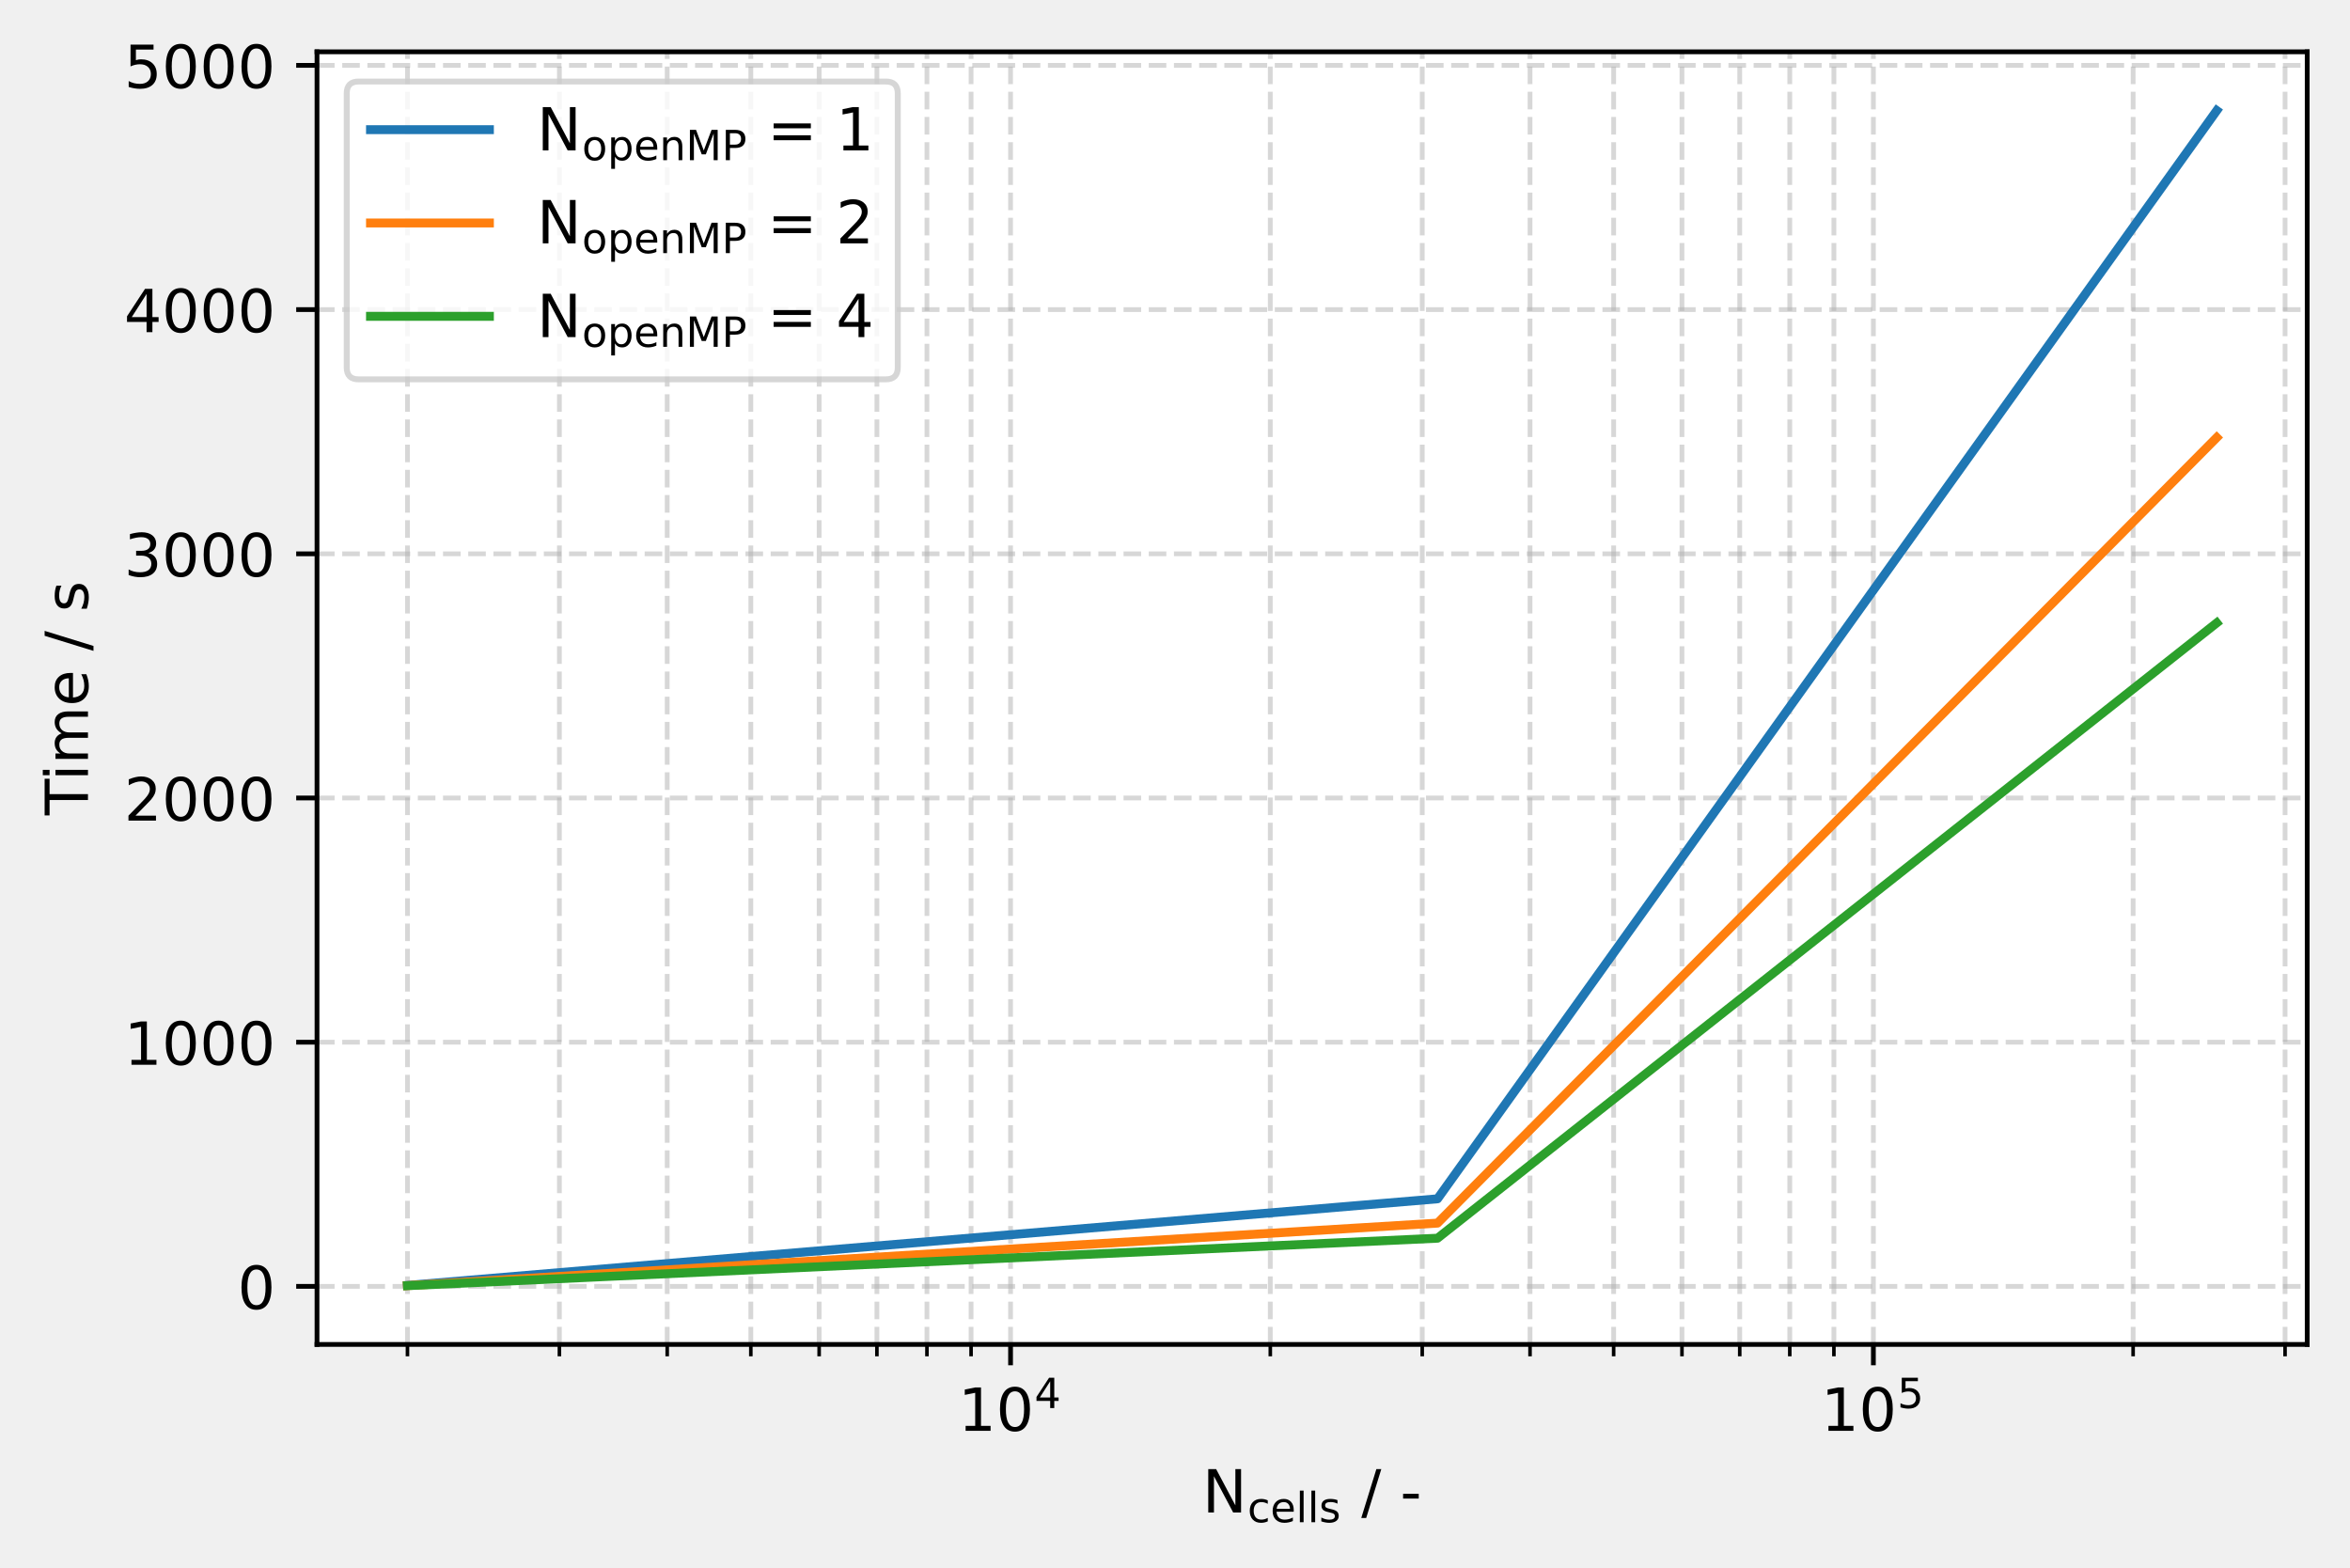
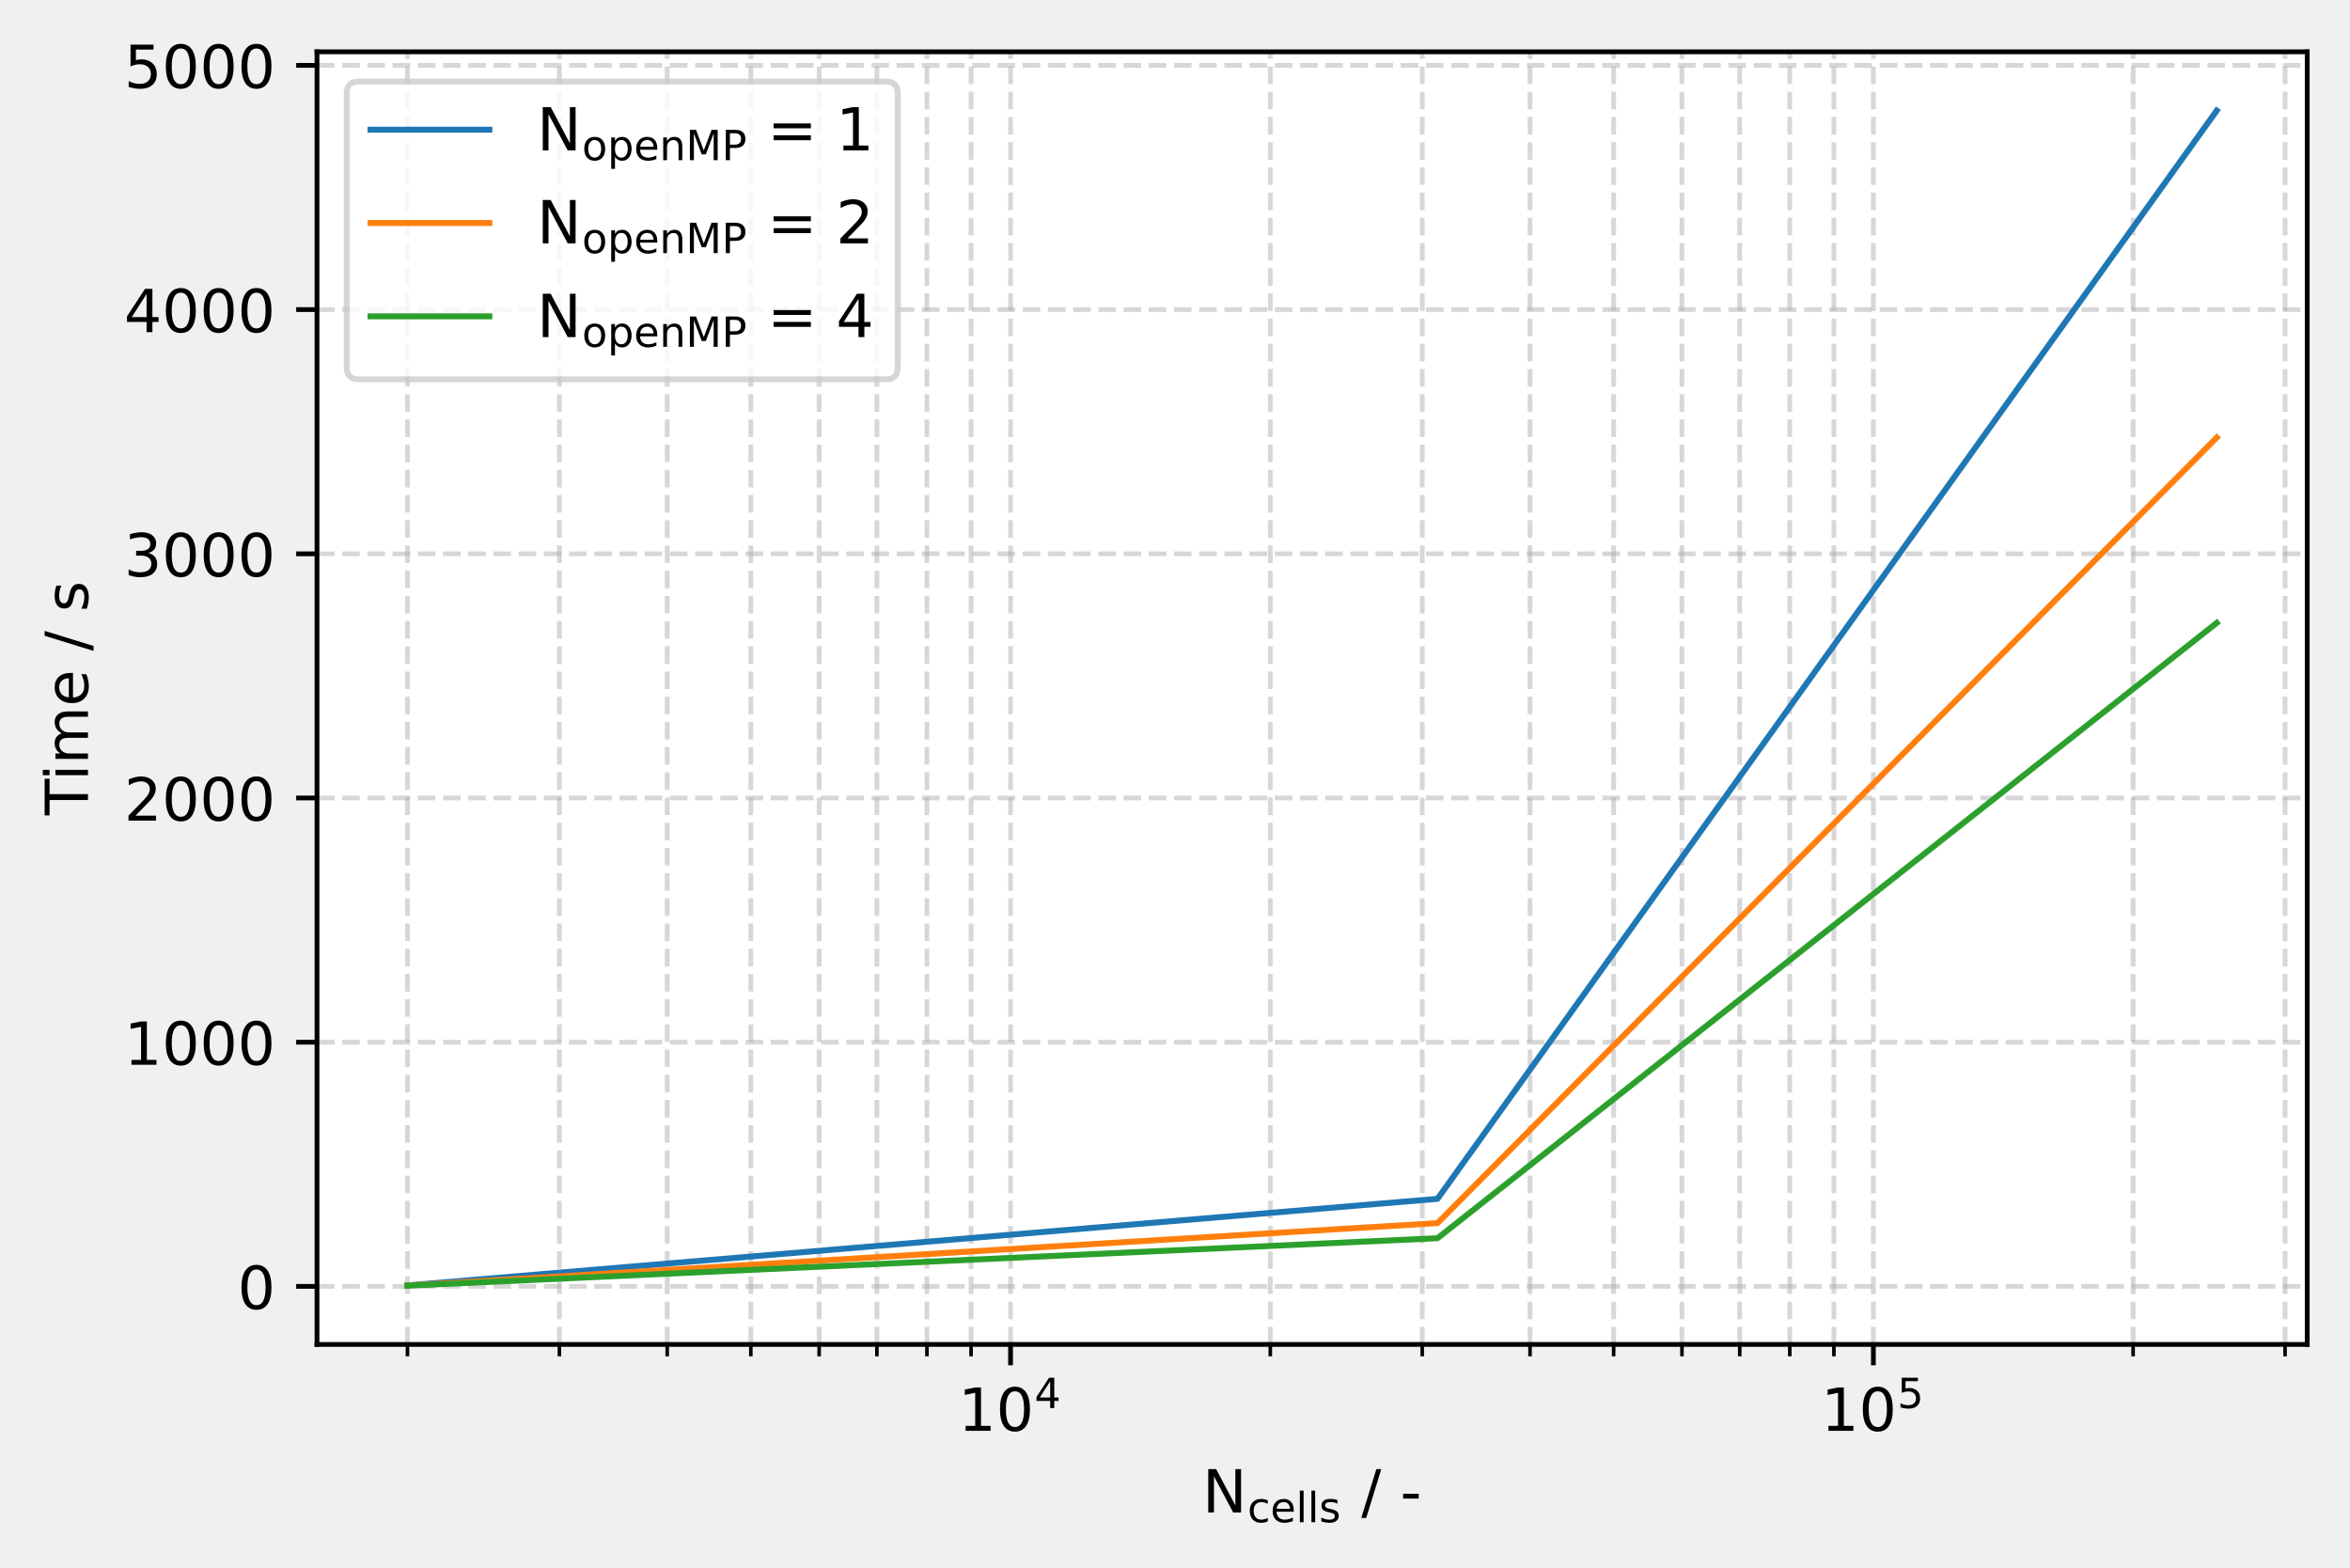
<svg xmlns="http://www.w3.org/2000/svg" xmlns:xlink="http://www.w3.org/1999/xlink" height="263.711pt" version="1.1" viewBox="0 0 395.328 263.711" width="395.328pt">
  <defs>
    <style type="text/css">*{stroke-linecap:butt;stroke-linejoin:round;}</style>
  </defs>
  <g id="figure_1">
    <g id="patch_1">
      <path d="M 0 263.711  L 395.328 263.711  L 395.328 0  L 0 0  z " style="fill:none;" />
    </g>
    <g id="axes_1">
      <g id="patch_2">
        <path d="M 53.328 226.155  L 388.128 226.155  L 388.128 8.715  L 53.328 8.715  z " style="fill:#ffffff;" />
      </g>
      <g id="matplotlib.axis_1">
        <g id="xtick_1">
          <g id="line2d_1">
-             <path clip-path="url(#p82d4adc99e)" d="M 170.001 226.155  L 170.001 8.715  " style="fill:none;stroke:#b0b0b0;stroke-dasharray:2.96,1.28;stroke-dashoffset:0;stroke-opacity:0.5;stroke-width:0.8;" />
+             <path clip-path="url(#p52b968a144)" d="M 170.001 226.155  L 170.001 8.715  " style="fill:none;stroke:#b0b0b0;stroke-dasharray:2.96,1.28;stroke-dashoffset:0;stroke-opacity:0.5;stroke-width:0.8;" />
          </g>
          <g id="line2d_2">
            <defs>
-               <path d="M 0 0  L 0 3.5  " id="m8004244551" style="stroke:#000000;stroke-width:0.8;" />
-             </defs>
-             <g>
-               <use style="stroke:#000000;stroke-width:0.8;" x="170.001" xlink:href="#m8004244551" y="226.155" />
+               <path d="M 0 0  L 0 3.5  " id="mc5ed395f6b" style="stroke:#000000;stroke-width:0.8;" />
+             </defs>
+             <g>
+               <use style="stroke:#000000;stroke-width:0.8;" x="170.001" xlink:href="#mc5ed395f6b" y="226.155" />
            </g>
          </g>
          <g id="text_1">
            <g transform="translate(161.2009 240.7535)scale(0.1 -0.1)">
              <defs>
                <path d="M 794 531  L 1825 531  L 1825 4091  L 703 3866  L 703 4441  L 1819 4666  L 2450 4666  L 2450 531  L 3481 531  L 3481 0  L 794 0  L 794 531  z " id="DejaVuSans-31" transform="scale(0.015625)" />
                <path d="M 2034 4250  Q 1547 4250 1301 3770  Q 1056 3291 1056 2328  Q 1056 1369 1301 889  Q 1547 409 2034 409  Q 2525 409 2770 889  Q 3016 1369 3016 2328  Q 3016 3291 2770 3770  Q 2525 4250 2034 4250  z M 2034 4750  Q 2819 4750 3233 4129  Q 3647 3509 3647 2328  Q 3647 1150 3233 529  Q 2819 -91 2034 -91  Q 1250 -91 836 529  Q 422 1150 422 2328  Q 422 3509 836 4129  Q 1250 4750 2034 4750  z " id="DejaVuSans-30" transform="scale(0.015625)" />
                <path d="M 2419 4116  L 825 1625  L 2419 1625  L 2419 4116  z M 2253 4666  L 3047 4666  L 3047 1625  L 3713 1625  L 3713 1100  L 3047 1100  L 3047 0  L 2419 0  L 2419 1100  L 313 1100  L 313 1709  L 2253 4666  z " id="DejaVuSans-34" transform="scale(0.015625)" />
              </defs>
              <use transform="translate(0 0.684375)" xlink:href="#DejaVuSans-31" />
              <use transform="translate(63.62305 0.684375)" xlink:href="#DejaVuSans-30" />
              <use transform="translate(128.2031 38.96563)scale(0.7)" xlink:href="#DejaVuSans-34" />
            </g>
          </g>
        </g>
        <g id="xtick_2">
          <g id="line2d_3">
-             <path clip-path="url(#p82d4adc99e)" d="M 315.149 226.155  L 315.149 8.715  " style="fill:none;stroke:#b0b0b0;stroke-dasharray:2.96,1.28;stroke-dashoffset:0;stroke-opacity:0.5;stroke-width:0.8;" />
+             <path clip-path="url(#p52b968a144)" d="M 315.149 226.155  L 315.149 8.715  " style="fill:none;stroke:#b0b0b0;stroke-dasharray:2.96,1.28;stroke-dashoffset:0;stroke-opacity:0.5;stroke-width:0.8;" />
          </g>
          <g id="line2d_4">
            <g>
-               <use style="stroke:#000000;stroke-width:0.8;" x="315.149" xlink:href="#m8004244551" y="226.155" />
+               <use style="stroke:#000000;stroke-width:0.8;" x="315.149" xlink:href="#mc5ed395f6b" y="226.155" />
            </g>
          </g>
          <g id="text_2">
            <g transform="translate(306.3495 240.7535)scale(0.1 -0.1)">
              <defs>
                <path d="M 691 4666  L 3169 4666  L 3169 4134  L 1269 4134  L 1269 2991  Q 1406 3038 1543 3061  Q 1681 3084 1819 3084  Q 2600 3084 3056 2656  Q 3513 2228 3513 1497  Q 3513 744 3044 326  Q 2575 -91 1722 -91  Q 1428 -91 1123 -41  Q 819 9 494 109  L 494 744  Q 775 591 1075 516  Q 1375 441 1709 441  Q 2250 441 2565 725  Q 2881 1009 2881 1497  Q 2881 1984 2565 2268  Q 2250 2553 1709 2553  Q 1456 2553 1204 2497  Q 953 2441 691 2322  L 691 4666  z " id="DejaVuSans-35" transform="scale(0.015625)" />
              </defs>
              <use transform="translate(0 0.684375)" xlink:href="#DejaVuSans-31" />
              <use transform="translate(63.62305 0.684375)" xlink:href="#DejaVuSans-30" />
              <use transform="translate(128.2031 38.96563)scale(0.7)" xlink:href="#DejaVuSans-35" />
            </g>
          </g>
        </g>
        <g id="xtick_3">
          <g id="line2d_5">
-             <path clip-path="url(#p82d4adc99e)" d="M 68.546 226.155  L 68.546 8.715  " style="fill:none;stroke:#b0b0b0;stroke-dasharray:2.96,1.28;stroke-dashoffset:0;stroke-opacity:0.5;stroke-width:0.8;" />
+             <path clip-path="url(#p52b968a144)" d="M 68.546 226.155  L 68.546 8.715  " style="fill:none;stroke:#b0b0b0;stroke-dasharray:2.96,1.28;stroke-dashoffset:0;stroke-opacity:0.5;stroke-width:0.8;" />
          </g>
          <g id="line2d_6">
            <defs>
-               <path d="M 0 0  L 0 2  " id="m11699e80c8" style="stroke:#000000;stroke-width:0.6;" />
-             </defs>
-             <g>
-               <use style="stroke:#000000;stroke-width:0.6;" x="68.546" xlink:href="#m11699e80c8" y="226.155" />
+               <path d="M 0 0  L 0 2  " id="m40ec3f1ef1" style="stroke:#000000;stroke-width:0.6;" />
+             </defs>
+             <g>
+               <use style="stroke:#000000;stroke-width:0.6;" x="68.546" xlink:href="#m40ec3f1ef1" y="226.155" />
            </g>
          </g>
        </g>
        <g id="xtick_4">
          <g id="line2d_7">
-             <path clip-path="url(#p82d4adc99e)" d="M 94.106 226.155  L 94.106 8.715  " style="fill:none;stroke:#b0b0b0;stroke-dasharray:2.96,1.28;stroke-dashoffset:0;stroke-opacity:0.5;stroke-width:0.8;" />
+             <path clip-path="url(#p52b968a144)" d="M 94.106 226.155  L 94.106 8.715  " style="fill:none;stroke:#b0b0b0;stroke-dasharray:2.96,1.28;stroke-dashoffset:0;stroke-opacity:0.5;stroke-width:0.8;" />
          </g>
          <g id="line2d_8">
            <g>
-               <use style="stroke:#000000;stroke-width:0.6;" x="94.106" xlink:href="#m11699e80c8" y="226.155" />
+               <use style="stroke:#000000;stroke-width:0.6;" x="94.106" xlink:href="#m40ec3f1ef1" y="226.155" />
            </g>
          </g>
        </g>
        <g id="xtick_5">
          <g id="line2d_9">
-             <path clip-path="url(#p82d4adc99e)" d="M 112.24 226.155  L 112.24 8.715  " style="fill:none;stroke:#b0b0b0;stroke-dasharray:2.96,1.28;stroke-dashoffset:0;stroke-opacity:0.5;stroke-width:0.8;" />
+             <path clip-path="url(#p52b968a144)" d="M 112.24 226.155  L 112.24 8.715  " style="fill:none;stroke:#b0b0b0;stroke-dasharray:2.96,1.28;stroke-dashoffset:0;stroke-opacity:0.5;stroke-width:0.8;" />
          </g>
          <g id="line2d_10">
            <g>
-               <use style="stroke:#000000;stroke-width:0.6;" x="112.24" xlink:href="#m11699e80c8" y="226.155" />
+               <use style="stroke:#000000;stroke-width:0.6;" x="112.24" xlink:href="#m40ec3f1ef1" y="226.155" />
            </g>
          </g>
        </g>
        <g id="xtick_6">
          <g id="line2d_11">
-             <path clip-path="url(#p82d4adc99e)" d="M 126.307 226.155  L 126.307 8.715  " style="fill:none;stroke:#b0b0b0;stroke-dasharray:2.96,1.28;stroke-dashoffset:0;stroke-opacity:0.5;stroke-width:0.8;" />
+             <path clip-path="url(#p52b968a144)" d="M 126.307 226.155  L 126.307 8.715  " style="fill:none;stroke:#b0b0b0;stroke-dasharray:2.96,1.28;stroke-dashoffset:0;stroke-opacity:0.5;stroke-width:0.8;" />
          </g>
          <g id="line2d_12">
            <g>
-               <use style="stroke:#000000;stroke-width:0.6;" x="126.307" xlink:href="#m11699e80c8" y="226.155" />
+               <use style="stroke:#000000;stroke-width:0.6;" x="126.307" xlink:href="#m40ec3f1ef1" y="226.155" />
            </g>
          </g>
        </g>
        <g id="xtick_7">
          <g id="line2d_13">
-             <path clip-path="url(#p82d4adc99e)" d="M 137.8 226.155  L 137.8 8.715  " style="fill:none;stroke:#b0b0b0;stroke-dasharray:2.96,1.28;stroke-dashoffset:0;stroke-opacity:0.5;stroke-width:0.8;" />
+             <path clip-path="url(#p52b968a144)" d="M 137.8 226.155  L 137.8 8.715  " style="fill:none;stroke:#b0b0b0;stroke-dasharray:2.96,1.28;stroke-dashoffset:0;stroke-opacity:0.5;stroke-width:0.8;" />
          </g>
          <g id="line2d_14">
            <g>
-               <use style="stroke:#000000;stroke-width:0.6;" x="137.8" xlink:href="#m11699e80c8" y="226.155" />
+               <use style="stroke:#000000;stroke-width:0.6;" x="137.8" xlink:href="#m40ec3f1ef1" y="226.155" />
            </g>
          </g>
        </g>
        <g id="xtick_8">
          <g id="line2d_15">
-             <path clip-path="url(#p82d4adc99e)" d="M 147.517 226.155  L 147.517 8.715  " style="fill:none;stroke:#b0b0b0;stroke-dasharray:2.96,1.28;stroke-dashoffset:0;stroke-opacity:0.5;stroke-width:0.8;" />
+             <path clip-path="url(#p52b968a144)" d="M 147.517 226.155  L 147.517 8.715  " style="fill:none;stroke:#b0b0b0;stroke-dasharray:2.96,1.28;stroke-dashoffset:0;stroke-opacity:0.5;stroke-width:0.8;" />
          </g>
          <g id="line2d_16">
            <g>
-               <use style="stroke:#000000;stroke-width:0.6;" x="147.517" xlink:href="#m11699e80c8" y="226.155" />
+               <use style="stroke:#000000;stroke-width:0.6;" x="147.517" xlink:href="#m40ec3f1ef1" y="226.155" />
            </g>
          </g>
        </g>
        <g id="xtick_9">
          <g id="line2d_17">
-             <path clip-path="url(#p82d4adc99e)" d="M 155.934 226.155  L 155.934 8.715  " style="fill:none;stroke:#b0b0b0;stroke-dasharray:2.96,1.28;stroke-dashoffset:0;stroke-opacity:0.5;stroke-width:0.8;" />
+             <path clip-path="url(#p52b968a144)" d="M 155.934 226.155  L 155.934 8.715  " style="fill:none;stroke:#b0b0b0;stroke-dasharray:2.96,1.28;stroke-dashoffset:0;stroke-opacity:0.5;stroke-width:0.8;" />
          </g>
          <g id="line2d_18">
            <g>
-               <use style="stroke:#000000;stroke-width:0.6;" x="155.934" xlink:href="#m11699e80c8" y="226.155" />
+               <use style="stroke:#000000;stroke-width:0.6;" x="155.934" xlink:href="#m40ec3f1ef1" y="226.155" />
            </g>
          </g>
        </g>
        <g id="xtick_10">
          <g id="line2d_19">
-             <path clip-path="url(#p82d4adc99e)" d="M 163.359 226.155  L 163.359 8.715  " style="fill:none;stroke:#b0b0b0;stroke-dasharray:2.96,1.28;stroke-dashoffset:0;stroke-opacity:0.5;stroke-width:0.8;" />
+             <path clip-path="url(#p52b968a144)" d="M 163.359 226.155  L 163.359 8.715  " style="fill:none;stroke:#b0b0b0;stroke-dasharray:2.96,1.28;stroke-dashoffset:0;stroke-opacity:0.5;stroke-width:0.8;" />
          </g>
          <g id="line2d_20">
            <g>
-               <use style="stroke:#000000;stroke-width:0.6;" x="163.359" xlink:href="#m11699e80c8" y="226.155" />
+               <use style="stroke:#000000;stroke-width:0.6;" x="163.359" xlink:href="#m40ec3f1ef1" y="226.155" />
            </g>
          </g>
        </g>
        <g id="xtick_11">
          <g id="line2d_21">
-             <path clip-path="url(#p82d4adc99e)" d="M 213.695 226.155  L 213.695 8.715  " style="fill:none;stroke:#b0b0b0;stroke-dasharray:2.96,1.28;stroke-dashoffset:0;stroke-opacity:0.5;stroke-width:0.8;" />
+             <path clip-path="url(#p52b968a144)" d="M 213.695 226.155  L 213.695 8.715  " style="fill:none;stroke:#b0b0b0;stroke-dasharray:2.96,1.28;stroke-dashoffset:0;stroke-opacity:0.5;stroke-width:0.8;" />
          </g>
          <g id="line2d_22">
            <g>
-               <use style="stroke:#000000;stroke-width:0.6;" x="213.695" xlink:href="#m11699e80c8" y="226.155" />
+               <use style="stroke:#000000;stroke-width:0.6;" x="213.695" xlink:href="#m40ec3f1ef1" y="226.155" />
            </g>
          </g>
        </g>
        <g id="xtick_12">
          <g id="line2d_23">
-             <path clip-path="url(#p82d4adc99e)" d="M 239.254 226.155  L 239.254 8.715  " style="fill:none;stroke:#b0b0b0;stroke-dasharray:2.96,1.28;stroke-dashoffset:0;stroke-opacity:0.5;stroke-width:0.8;" />
+             <path clip-path="url(#p52b968a144)" d="M 239.254 226.155  L 239.254 8.715  " style="fill:none;stroke:#b0b0b0;stroke-dasharray:2.96,1.28;stroke-dashoffset:0;stroke-opacity:0.5;stroke-width:0.8;" />
          </g>
          <g id="line2d_24">
            <g>
-               <use style="stroke:#000000;stroke-width:0.6;" x="239.254" xlink:href="#m11699e80c8" y="226.155" />
+               <use style="stroke:#000000;stroke-width:0.6;" x="239.254" xlink:href="#m40ec3f1ef1" y="226.155" />
            </g>
          </g>
        </g>
        <g id="xtick_13">
          <g id="line2d_25">
-             <path clip-path="url(#p82d4adc99e)" d="M 257.389 226.155  L 257.389 8.715  " style="fill:none;stroke:#b0b0b0;stroke-dasharray:2.96,1.28;stroke-dashoffset:0;stroke-opacity:0.5;stroke-width:0.8;" />
+             <path clip-path="url(#p52b968a144)" d="M 257.389 226.155  L 257.389 8.715  " style="fill:none;stroke:#b0b0b0;stroke-dasharray:2.96,1.28;stroke-dashoffset:0;stroke-opacity:0.5;stroke-width:0.8;" />
          </g>
          <g id="line2d_26">
            <g>
-               <use style="stroke:#000000;stroke-width:0.6;" x="257.389" xlink:href="#m11699e80c8" y="226.155" />
+               <use style="stroke:#000000;stroke-width:0.6;" x="257.389" xlink:href="#m40ec3f1ef1" y="226.155" />
            </g>
          </g>
        </g>
        <g id="xtick_14">
          <g id="line2d_27">
-             <path clip-path="url(#p82d4adc99e)" d="M 271.455 226.155  L 271.455 8.715  " style="fill:none;stroke:#b0b0b0;stroke-dasharray:2.96,1.28;stroke-dashoffset:0;stroke-opacity:0.5;stroke-width:0.8;" />
+             <path clip-path="url(#p52b968a144)" d="M 271.455 226.155  L 271.455 8.715  " style="fill:none;stroke:#b0b0b0;stroke-dasharray:2.96,1.28;stroke-dashoffset:0;stroke-opacity:0.5;stroke-width:0.8;" />
          </g>
          <g id="line2d_28">
            <g>
-               <use style="stroke:#000000;stroke-width:0.6;" x="271.455" xlink:href="#m11699e80c8" y="226.155" />
+               <use style="stroke:#000000;stroke-width:0.6;" x="271.455" xlink:href="#m40ec3f1ef1" y="226.155" />
            </g>
          </g>
        </g>
        <g id="xtick_15">
          <g id="line2d_29">
-             <path clip-path="url(#p82d4adc99e)" d="M 282.948 226.155  L 282.948 8.715  " style="fill:none;stroke:#b0b0b0;stroke-dasharray:2.96,1.28;stroke-dashoffset:0;stroke-opacity:0.5;stroke-width:0.8;" />
+             <path clip-path="url(#p52b968a144)" d="M 282.948 226.155  L 282.948 8.715  " style="fill:none;stroke:#b0b0b0;stroke-dasharray:2.96,1.28;stroke-dashoffset:0;stroke-opacity:0.5;stroke-width:0.8;" />
          </g>
          <g id="line2d_30">
            <g>
-               <use style="stroke:#000000;stroke-width:0.6;" x="282.948" xlink:href="#m11699e80c8" y="226.155" />
+               <use style="stroke:#000000;stroke-width:0.6;" x="282.948" xlink:href="#m40ec3f1ef1" y="226.155" />
            </g>
          </g>
        </g>
        <g id="xtick_16">
          <g id="line2d_31">
-             <path clip-path="url(#p82d4adc99e)" d="M 292.666 226.155  L 292.666 8.715  " style="fill:none;stroke:#b0b0b0;stroke-dasharray:2.96,1.28;stroke-dashoffset:0;stroke-opacity:0.5;stroke-width:0.8;" />
+             <path clip-path="url(#p52b968a144)" d="M 292.666 226.155  L 292.666 8.715  " style="fill:none;stroke:#b0b0b0;stroke-dasharray:2.96,1.28;stroke-dashoffset:0;stroke-opacity:0.5;stroke-width:0.8;" />
          </g>
          <g id="line2d_32">
            <g>
-               <use style="stroke:#000000;stroke-width:0.6;" x="292.666" xlink:href="#m11699e80c8" y="226.155" />
+               <use style="stroke:#000000;stroke-width:0.6;" x="292.666" xlink:href="#m40ec3f1ef1" y="226.155" />
            </g>
          </g>
        </g>
        <g id="xtick_17">
          <g id="line2d_33">
-             <path clip-path="url(#p82d4adc99e)" d="M 301.083 226.155  L 301.083 8.715  " style="fill:none;stroke:#b0b0b0;stroke-dasharray:2.96,1.28;stroke-dashoffset:0;stroke-opacity:0.5;stroke-width:0.8;" />
+             <path clip-path="url(#p52b968a144)" d="M 301.083 226.155  L 301.083 8.715  " style="fill:none;stroke:#b0b0b0;stroke-dasharray:2.96,1.28;stroke-dashoffset:0;stroke-opacity:0.5;stroke-width:0.8;" />
          </g>
          <g id="line2d_34">
            <g>
-               <use style="stroke:#000000;stroke-width:0.6;" x="301.083" xlink:href="#m11699e80c8" y="226.155" />
+               <use style="stroke:#000000;stroke-width:0.6;" x="301.083" xlink:href="#m40ec3f1ef1" y="226.155" />
            </g>
          </g>
        </g>
        <g id="xtick_18">
          <g id="line2d_35">
-             <path clip-path="url(#p82d4adc99e)" d="M 308.508 226.155  L 308.508 8.715  " style="fill:none;stroke:#b0b0b0;stroke-dasharray:2.96,1.28;stroke-dashoffset:0;stroke-opacity:0.5;stroke-width:0.8;" />
+             <path clip-path="url(#p52b968a144)" d="M 308.508 226.155  L 308.508 8.715  " style="fill:none;stroke:#b0b0b0;stroke-dasharray:2.96,1.28;stroke-dashoffset:0;stroke-opacity:0.5;stroke-width:0.8;" />
          </g>
          <g id="line2d_36">
            <g>
-               <use style="stroke:#000000;stroke-width:0.6;" x="308.508" xlink:href="#m11699e80c8" y="226.155" />
+               <use style="stroke:#000000;stroke-width:0.6;" x="308.508" xlink:href="#m40ec3f1ef1" y="226.155" />
            </g>
          </g>
        </g>
        <g id="xtick_19">
          <g id="line2d_37">
-             <path clip-path="url(#p82d4adc99e)" d="M 358.844 226.155  L 358.844 8.715  " style="fill:none;stroke:#b0b0b0;stroke-dasharray:2.96,1.28;stroke-dashoffset:0;stroke-opacity:0.5;stroke-width:0.8;" />
+             <path clip-path="url(#p52b968a144)" d="M 358.844 226.155  L 358.844 8.715  " style="fill:none;stroke:#b0b0b0;stroke-dasharray:2.96,1.28;stroke-dashoffset:0;stroke-opacity:0.5;stroke-width:0.8;" />
          </g>
          <g id="line2d_38">
            <g>
-               <use style="stroke:#000000;stroke-width:0.6;" x="358.844" xlink:href="#m11699e80c8" y="226.155" />
+               <use style="stroke:#000000;stroke-width:0.6;" x="358.844" xlink:href="#m40ec3f1ef1" y="226.155" />
            </g>
          </g>
        </g>
        <g id="xtick_20">
          <g id="line2d_39">
-             <path clip-path="url(#p82d4adc99e)" d="M 384.403 226.155  L 384.403 8.715  " style="fill:none;stroke:#b0b0b0;stroke-dasharray:2.96,1.28;stroke-dashoffset:0;stroke-opacity:0.5;stroke-width:0.8;" />
+             <path clip-path="url(#p52b968a144)" d="M 384.403 226.155  L 384.403 8.715  " style="fill:none;stroke:#b0b0b0;stroke-dasharray:2.96,1.28;stroke-dashoffset:0;stroke-opacity:0.5;stroke-width:0.8;" />
          </g>
          <g id="line2d_40">
            <g>
-               <use style="stroke:#000000;stroke-width:0.6;" x="384.403" xlink:href="#m11699e80c8" y="226.155" />
+               <use style="stroke:#000000;stroke-width:0.6;" x="384.403" xlink:href="#m40ec3f1ef1" y="226.155" />
            </g>
          </g>
        </g>
        <g id="text_3">
          <g transform="translate(202.2781 254.4316)scale(0.1 -0.1)">
            <defs>
              <path d="M 628 4666  L 1478 4666  L 3547 763  L 3547 4666  L 4159 4666  L 4159 0  L 3309 0  L 1241 3903  L 1241 0  L 628 0  L 628 4666  z " id="DejaVuSans-4e" transform="scale(0.015625)" />
              <path d="M 3122 3366  L 3122 2828  Q 2878 2963 2633 3030  Q 2388 3097 2138 3097  Q 1578 3097 1268 2742  Q 959 2388 959 1747  Q 959 1106 1268 751  Q 1578 397 2138 397  Q 2388 397 2633 464  Q 2878 531 3122 666  L 3122 134  Q 2881 22 2623 -34  Q 2366 -91 2075 -91  Q 1284 -91 818 406  Q 353 903 353 1747  Q 353 2603 823 3093  Q 1294 3584 2113 3584  Q 2378 3584 2631 3529  Q 2884 3475 3122 3366  z " id="DejaVuSans-63" transform="scale(0.015625)" />
              <path d="M 3597 1894  L 3597 1613  L 953 1613  Q 991 1019 1311 708  Q 1631 397 2203 397  Q 2534 397 2845 478  Q 3156 559 3463 722  L 3463 178  Q 3153 47 2828 -22  Q 2503 -91 2169 -91  Q 1331 -91 842 396  Q 353 884 353 1716  Q 353 2575 817 3079  Q 1281 3584 2069 3584  Q 2775 3584 3186 3129  Q 3597 2675 3597 1894  z M 3022 2063  Q 3016 2534 2758 2815  Q 2500 3097 2075 3097  Q 1594 3097 1305 2825  Q 1016 2553 972 2059  L 3022 2063  z " id="DejaVuSans-65" transform="scale(0.015625)" />
              <path d="M 603 4863  L 1178 4863  L 1178 0  L 603 0  L 603 4863  z " id="DejaVuSans-6c" transform="scale(0.015625)" />
              <path d="M 2834 3397  L 2834 2853  Q 2591 2978 2328 3040  Q 2066 3103 1784 3103  Q 1356 3103 1142 2972  Q 928 2841 928 2578  Q 928 2378 1081 2264  Q 1234 2150 1697 2047  L 1894 2003  Q 2506 1872 2764 1633  Q 3022 1394 3022 966  Q 3022 478 2636 193  Q 2250 -91 1575 -91  Q 1294 -91 989 -36  Q 684 19 347 128  L 347 722  Q 666 556 975 473  Q 1284 391 1588 391  Q 1994 391 2212 530  Q 2431 669 2431 922  Q 2431 1156 2273 1281  Q 2116 1406 1581 1522  L 1381 1569  Q 847 1681 609 1914  Q 372 2147 372 2553  Q 372 3047 722 3315  Q 1072 3584 1716 3584  Q 2034 3584 2315 3537  Q 2597 3491 2834 3397  z " id="DejaVuSans-73" transform="scale(0.015625)" />
              <path id="DejaVuSans-20" transform="scale(0.015625)" />
              <path d="M 1625 4666  L 2156 4666  L 531 -594  L 0 -594  L 1625 4666  z " id="DejaVuSans-2f" transform="scale(0.015625)" />
              <path d="M 313 2009  L 1997 2009  L 1997 1497  L 313 1497  L 313 2009  z " id="DejaVuSans-2d" transform="scale(0.015625)" />
            </defs>
            <use transform="translate(0 0.09375)" xlink:href="#DejaVuSans-4e" />
            <use transform="translate(75.76172 -16.3125)scale(0.7)" xlink:href="#DejaVuSans-63" />
            <use transform="translate(114.248 -16.3125)scale(0.7)" xlink:href="#DejaVuSans-65" />
            <use transform="translate(157.3145 -16.3125)scale(0.7)" xlink:href="#DejaVuSans-6c" />
            <use transform="translate(176.7627 -16.3125)scale(0.7)" xlink:href="#DejaVuSans-6c" />
            <use transform="translate(196.2109 -16.3125)scale(0.7)" xlink:href="#DejaVuSans-73" />
            <use transform="translate(235.415 0.09375)" xlink:href="#DejaVuSans-20" />
            <use transform="translate(267.2021 0.09375)" xlink:href="#DejaVuSans-2f" />
            <use transform="translate(300.8936 0.09375)" xlink:href="#DejaVuSans-20" />
            <use transform="translate(332.6807 0.09375)" xlink:href="#DejaVuSans-2d" />
          </g>
        </g>
      </g>
      <g id="matplotlib.axis_2">
        <g id="ytick_1">
          <g id="line2d_41">
-             <path clip-path="url(#p82d4adc99e)" d="M 53.328 216.391  L 388.128 216.391  " style="fill:none;stroke:#b0b0b0;stroke-dasharray:2.96,1.28;stroke-dashoffset:0;stroke-opacity:0.5;stroke-width:0.8;" />
+             <path clip-path="url(#p52b968a144)" d="M 53.328 216.391  L 388.128 216.391  " style="fill:none;stroke:#b0b0b0;stroke-dasharray:2.96,1.28;stroke-dashoffset:0;stroke-opacity:0.5;stroke-width:0.8;" />
          </g>
          <g id="line2d_42">
            <defs>
-               <path d="M 0 0  L -3.5 0  " id="med49a15206" style="stroke:#000000;stroke-width:0.8;" />
-             </defs>
-             <g>
-               <use style="stroke:#000000;stroke-width:0.8;" x="53.328" xlink:href="#med49a15206" y="216.391" />
+               <path d="M 0 0  L -3.5 0  " id="m0636e87110" style="stroke:#000000;stroke-width:0.8;" />
+             </defs>
+             <g>
+               <use style="stroke:#000000;stroke-width:0.8;" x="53.328" xlink:href="#m0636e87110" y="216.391" />
            </g>
          </g>
          <g id="text_4">
            <g transform="translate(39.96563 220.1902)scale(0.1 -0.1)">
              <use xlink:href="#DejaVuSans-30" />
            </g>
          </g>
        </g>
        <g id="ytick_2">
          <g id="line2d_43">
-             <path clip-path="url(#p82d4adc99e)" d="M 53.328 175.313  L 388.128 175.313  " style="fill:none;stroke:#b0b0b0;stroke-dasharray:2.96,1.28;stroke-dashoffset:0;stroke-opacity:0.5;stroke-width:0.8;" />
+             <path clip-path="url(#p52b968a144)" d="M 53.328 175.313  L 388.128 175.313  " style="fill:none;stroke:#b0b0b0;stroke-dasharray:2.96,1.28;stroke-dashoffset:0;stroke-opacity:0.5;stroke-width:0.8;" />
          </g>
          <g id="line2d_44">
            <g>
-               <use style="stroke:#000000;stroke-width:0.8;" x="53.328" xlink:href="#med49a15206" y="175.313" />
+               <use style="stroke:#000000;stroke-width:0.8;" x="53.328" xlink:href="#m0636e87110" y="175.313" />
            </g>
          </g>
          <g id="text_5">
            <g transform="translate(20.87813 179.1119)scale(0.1 -0.1)">
              <use xlink:href="#DejaVuSans-31" />
              <use x="63.623" xlink:href="#DejaVuSans-30" />
              <use x="127.246" xlink:href="#DejaVuSans-30" />
              <use x="190.869" xlink:href="#DejaVuSans-30" />
            </g>
          </g>
        </g>
        <g id="ytick_3">
          <g id="line2d_45">
-             <path clip-path="url(#p82d4adc99e)" d="M 53.328 134.234  L 388.128 134.234  " style="fill:none;stroke:#b0b0b0;stroke-dasharray:2.96,1.28;stroke-dashoffset:0;stroke-opacity:0.5;stroke-width:0.8;" />
+             <path clip-path="url(#p52b968a144)" d="M 53.328 134.234  L 388.128 134.234  " style="fill:none;stroke:#b0b0b0;stroke-dasharray:2.96,1.28;stroke-dashoffset:0;stroke-opacity:0.5;stroke-width:0.8;" />
          </g>
          <g id="line2d_46">
            <g>
-               <use style="stroke:#000000;stroke-width:0.8;" x="53.328" xlink:href="#med49a15206" y="134.234" />
+               <use style="stroke:#000000;stroke-width:0.8;" x="53.328" xlink:href="#m0636e87110" y="134.234" />
            </g>
          </g>
          <g id="text_6">
            <g transform="translate(20.87813 138.0335)scale(0.1 -0.1)">
              <defs>
                <path d="M 1228 531  L 3431 531  L 3431 0  L 469 0  L 469 531  Q 828 903 1448 1529  Q 2069 2156 2228 2338  Q 2531 2678 2651 2914  Q 2772 3150 2772 3378  Q 2772 3750 2511 3984  Q 2250 4219 1831 4219  Q 1534 4219 1204 4116  Q 875 4013 500 3803  L 500 4441  Q 881 4594 1212 4672  Q 1544 4750 1819 4750  Q 2544 4750 2975 4387  Q 3406 4025 3406 3419  Q 3406 3131 3298 2873  Q 3191 2616 2906 2266  Q 2828 2175 2409 1742  Q 1991 1309 1228 531  z " id="DejaVuSans-32" transform="scale(0.015625)" />
              </defs>
              <use xlink:href="#DejaVuSans-32" />
              <use x="63.623" xlink:href="#DejaVuSans-30" />
              <use x="127.246" xlink:href="#DejaVuSans-30" />
              <use x="190.869" xlink:href="#DejaVuSans-30" />
            </g>
          </g>
        </g>
        <g id="ytick_4">
          <g id="line2d_47">
-             <path clip-path="url(#p82d4adc99e)" d="M 53.328 93.156  L 388.128 93.156  " style="fill:none;stroke:#b0b0b0;stroke-dasharray:2.96,1.28;stroke-dashoffset:0;stroke-opacity:0.5;stroke-width:0.8;" />
+             <path clip-path="url(#p52b968a144)" d="M 53.328 93.156  L 388.128 93.156  " style="fill:none;stroke:#b0b0b0;stroke-dasharray:2.96,1.28;stroke-dashoffset:0;stroke-opacity:0.5;stroke-width:0.8;" />
          </g>
          <g id="line2d_48">
            <g>
-               <use style="stroke:#000000;stroke-width:0.8;" x="53.328" xlink:href="#med49a15206" y="93.156" />
+               <use style="stroke:#000000;stroke-width:0.8;" x="53.328" xlink:href="#m0636e87110" y="93.156" />
            </g>
          </g>
          <g id="text_7">
            <g transform="translate(20.87813 96.95516)scale(0.1 -0.1)">
              <defs>
                <path d="M 2597 2516  Q 3050 2419 3304 2112  Q 3559 1806 3559 1356  Q 3559 666 3084 287  Q 2609 -91 1734 -91  Q 1441 -91 1130 -33  Q 819 25 488 141  L 488 750  Q 750 597 1062 519  Q 1375 441 1716 441  Q 2309 441 2620 675  Q 2931 909 2931 1356  Q 2931 1769 2642 2001  Q 2353 2234 1838 2234  L 1294 2234  L 1294 2753  L 1863 2753  Q 2328 2753 2575 2939  Q 2822 3125 2822 3475  Q 2822 3834 2567 4026  Q 2313 4219 1838 4219  Q 1578 4219 1281 4162  Q 984 4106 628 3988  L 628 4550  Q 988 4650 1302 4700  Q 1616 4750 1894 4750  Q 2613 4750 3031 4423  Q 3450 4097 3450 3541  Q 3450 3153 3228 2886  Q 3006 2619 2597 2516  z " id="DejaVuSans-33" transform="scale(0.015625)" />
              </defs>
              <use xlink:href="#DejaVuSans-33" />
              <use x="63.623" xlink:href="#DejaVuSans-30" />
              <use x="127.246" xlink:href="#DejaVuSans-30" />
              <use x="190.869" xlink:href="#DejaVuSans-30" />
            </g>
          </g>
        </g>
        <g id="ytick_5">
          <g id="line2d_49">
-             <path clip-path="url(#p82d4adc99e)" d="M 53.328 52.078  L 388.128 52.078  " style="fill:none;stroke:#b0b0b0;stroke-dasharray:2.96,1.28;stroke-dashoffset:0;stroke-opacity:0.5;stroke-width:0.8;" />
+             <path clip-path="url(#p52b968a144)" d="M 53.328 52.078  L 388.128 52.078  " style="fill:none;stroke:#b0b0b0;stroke-dasharray:2.96,1.28;stroke-dashoffset:0;stroke-opacity:0.5;stroke-width:0.8;" />
          </g>
          <g id="line2d_50">
            <g>
-               <use style="stroke:#000000;stroke-width:0.8;" x="53.328" xlink:href="#med49a15206" y="52.078" />
+               <use style="stroke:#000000;stroke-width:0.8;" x="53.328" xlink:href="#m0636e87110" y="52.078" />
            </g>
          </g>
          <g id="text_8">
            <g transform="translate(20.87813 55.8768)scale(0.1 -0.1)">
              <use xlink:href="#DejaVuSans-34" />
              <use x="63.623" xlink:href="#DejaVuSans-30" />
              <use x="127.246" xlink:href="#DejaVuSans-30" />
              <use x="190.869" xlink:href="#DejaVuSans-30" />
            </g>
          </g>
        </g>
        <g id="ytick_6">
          <g id="line2d_51">
-             <path clip-path="url(#p82d4adc99e)" d="M 53.328 10.999  L 388.128 10.999  " style="fill:none;stroke:#b0b0b0;stroke-dasharray:2.96,1.28;stroke-dashoffset:0;stroke-opacity:0.5;stroke-width:0.8;" />
+             <path clip-path="url(#p52b968a144)" d="M 53.328 10.999  L 388.128 10.999  " style="fill:none;stroke:#b0b0b0;stroke-dasharray:2.96,1.28;stroke-dashoffset:0;stroke-opacity:0.5;stroke-width:0.8;" />
          </g>
          <g id="line2d_52">
            <g>
-               <use style="stroke:#000000;stroke-width:0.8;" x="53.328" xlink:href="#med49a15206" y="10.999" />
+               <use style="stroke:#000000;stroke-width:0.8;" x="53.328" xlink:href="#m0636e87110" y="10.999" />
            </g>
          </g>
          <g id="text_9">
            <g transform="translate(20.87813 14.79844)scale(0.1 -0.1)">
              <use xlink:href="#DejaVuSans-35" />
              <use x="63.623" xlink:href="#DejaVuSans-30" />
              <use x="127.246" xlink:href="#DejaVuSans-30" />
              <use x="190.869" xlink:href="#DejaVuSans-30" />
            </g>
          </g>
        </g>
        <g id="text_10">
          <g transform="translate(14.79844 137.1359)rotate(-90)scale(0.1 -0.1)">
            <defs>
              <path d="M -19 4666  L 3928 4666  L 3928 4134  L 2272 4134  L 2272 0  L 1638 0  L 1638 4134  L -19 4134  L -19 4666  z " id="DejaVuSans-54" transform="scale(0.015625)" />
              <path d="M 603 3500  L 1178 3500  L 1178 0  L 603 0  L 603 3500  z M 603 4863  L 1178 4863  L 1178 4134  L 603 4134  L 603 4863  z " id="DejaVuSans-69" transform="scale(0.015625)" />
              <path d="M 3328 2828  Q 3544 3216 3844 3400  Q 4144 3584 4550 3584  Q 5097 3584 5394 3201  Q 5691 2819 5691 2113  L 5691 0  L 5113 0  L 5113 2094  Q 5113 2597 4934 2840  Q 4756 3084 4391 3084  Q 3944 3084 3684 2787  Q 3425 2491 3425 1978  L 3425 0  L 2847 0  L 2847 2094  Q 2847 2600 2669 2842  Q 2491 3084 2119 3084  Q 1678 3084 1418 2786  Q 1159 2488 1159 1978  L 1159 0  L 581 0  L 581 3500  L 1159 3500  L 1159 2956  Q 1356 3278 1631 3431  Q 1906 3584 2284 3584  Q 2666 3584 2933 3390  Q 3200 3197 3328 2828  z " id="DejaVuSans-6d" transform="scale(0.015625)" />
            </defs>
            <use xlink:href="#DejaVuSans-54" />
            <use x="57.959" xlink:href="#DejaVuSans-69" />
            <use x="85.742" xlink:href="#DejaVuSans-6d" />
            <use x="183.154" xlink:href="#DejaVuSans-65" />
            <use x="244.678" xlink:href="#DejaVuSans-20" />
            <use x="276.465" xlink:href="#DejaVuSans-2f" />
            <use x="310.156" xlink:href="#DejaVuSans-20" />
            <use x="341.943" xlink:href="#DejaVuSans-73" />
          </g>
        </g>
      </g>
      <g id="line2d_53">
-         <path clip-path="url(#p82d4adc99e)" d="M 68.546 216.223  L 241.828 201.66  L 372.91 18.599  " style="fill:none;stroke:#1f77b4;stroke-linecap:square;stroke-width:1.5;" />
+         <path clip-path="url(#p52b968a144)" d="M 68.546 216.223  L 241.828 201.66  L 372.91 18.599  " style="fill:none;stroke:#1f77b4;stroke-linecap:square;" />
      </g>
      <g id="line2d_54">
-         <path clip-path="url(#p82d4adc99e)" d="M 68.546 216.259  L 241.828 205.748  L 372.91 73.603  " style="fill:none;stroke:#ff7f0e;stroke-linecap:square;stroke-width:1.5;" />
+         <path clip-path="url(#p52b968a144)" d="M 68.546 216.259  L 241.828 205.748  L 372.91 73.603  " style="fill:none;stroke:#ff7f0e;stroke-linecap:square;" />
      </g>
      <g id="line2d_55">
-         <path clip-path="url(#p82d4adc99e)" d="M 68.546 216.271  L 241.828 208.286  L 372.91 104.781  " style="fill:none;stroke:#2ca02c;stroke-linecap:square;stroke-width:1.5;" />
+         <path clip-path="url(#p52b968a144)" d="M 68.546 216.271  L 241.828 208.286  L 372.91 104.781  " style="fill:none;stroke:#2ca02c;stroke-linecap:square;" />
      </g>
      <g id="patch_3">
        <path d="M 53.328 226.155  L 53.328 8.715  " style="fill:none;stroke:#000000;stroke-linecap:square;stroke-linejoin:miter;stroke-width:0.8;" />
      </g>
      <g id="patch_4">
        <path d="M 388.128 226.155  L 388.128 8.715  " style="fill:none;stroke:#000000;stroke-linecap:square;stroke-linejoin:miter;stroke-width:0.8;" />
      </g>
      <g id="patch_5">
        <path d="M 53.328 226.155  L 388.128 226.155  " style="fill:none;stroke:#000000;stroke-linecap:square;stroke-linejoin:miter;stroke-width:0.8;" />
      </g>
      <g id="patch_6">
        <path d="M 53.328 8.715  L 388.128 8.715  " style="fill:none;stroke:#000000;stroke-linecap:square;stroke-linejoin:miter;stroke-width:0.8;" />
      </g>
      <g id="legend_1">
        <g id="patch_7">
          <path d="M 60.328 63.81  L 149.028 63.81  Q 151.028 63.81 151.028 61.81  L 151.028 15.715  Q 151.028 13.715 149.028 13.715  L 60.328 13.715  Q 58.328 13.715 58.328 15.715  L 58.328 61.81  Q 58.328 63.81 60.328 63.81  z " style="fill:#ffffff;opacity:0.8;stroke:#cccccc;stroke-linejoin:miter;" />
        </g>
        <g id="line2d_56">
-           <path d="M 62.328 21.814  L 82.328 21.814  " style="fill:none;stroke:#1f77b4;stroke-linecap:square;stroke-width:1.5;" />
+           <path d="M 62.328 21.814  L 82.328 21.814  " style="fill:none;stroke:#1f77b4;stroke-linecap:square;" />
        </g>
        <g id="line2d_57" />
        <g id="text_11">
          <g transform="translate(90.32812 25.31352)scale(0.1 -0.1)">
            <defs>
              <path d="M 1959 3097  Q 1497 3097 1228 2736  Q 959 2375 959 1747  Q 959 1119 1226 758  Q 1494 397 1959 397  Q 2419 397 2687 759  Q 2956 1122 2956 1747  Q 2956 2369 2687 2733  Q 2419 3097 1959 3097  z M 1959 3584  Q 2709 3584 3137 3096  Q 3566 2609 3566 1747  Q 3566 888 3137 398  Q 2709 -91 1959 -91  Q 1206 -91 779 398  Q 353 888 353 1747  Q 353 2609 779 3096  Q 1206 3584 1959 3584  z " id="DejaVuSans-6f" transform="scale(0.015625)" />
              <path d="M 1159 525  L 1159 -1331  L 581 -1331  L 581 3500  L 1159 3500  L 1159 2969  Q 1341 3281 1617 3432  Q 1894 3584 2278 3584  Q 2916 3584 3314 3078  Q 3713 2572 3713 1747  Q 3713 922 3314 415  Q 2916 -91 2278 -91  Q 1894 -91 1617 61  Q 1341 213 1159 525  z M 3116 1747  Q 3116 2381 2855 2742  Q 2594 3103 2138 3103  Q 1681 3103 1420 2742  Q 1159 2381 1159 1747  Q 1159 1113 1420 752  Q 1681 391 2138 391  Q 2594 391 2855 752  Q 3116 1113 3116 1747  z " id="DejaVuSans-70" transform="scale(0.015625)" />
              <path d="M 3513 2113  L 3513 0  L 2938 0  L 2938 2094  Q 2938 2591 2744 2837  Q 2550 3084 2163 3084  Q 1697 3084 1428 2787  Q 1159 2491 1159 1978  L 1159 0  L 581 0  L 581 3500  L 1159 3500  L 1159 2956  Q 1366 3272 1645 3428  Q 1925 3584 2291 3584  Q 2894 3584 3203 3211  Q 3513 2838 3513 2113  z " id="DejaVuSans-6e" transform="scale(0.015625)" />
              <path d="M 628 4666  L 1569 4666  L 2759 1491  L 3956 4666  L 4897 4666  L 4897 0  L 4281 0  L 4281 4097  L 3078 897  L 2444 897  L 1241 4097  L 1241 0  L 628 0  L 628 4666  z " id="DejaVuSans-4d" transform="scale(0.015625)" />
              <path d="M 1259 4147  L 1259 2394  L 2053 2394  Q 2494 2394 2734 2622  Q 2975 2850 2975 3272  Q 2975 3691 2734 3919  Q 2494 4147 2053 4147  L 1259 4147  z M 628 4666  L 2053 4666  Q 2838 4666 3239 4311  Q 3641 3956 3641 3272  Q 3641 2581 3239 2228  Q 2838 1875 2053 1875  L 1259 1875  L 1259 0  L 628 0  L 628 4666  z " id="DejaVuSans-50" transform="scale(0.015625)" />
              <path d="M 678 2906  L 4684 2906  L 4684 2381  L 678 2381  L 678 2906  z M 678 1631  L 4684 1631  L 4684 1100  L 678 1100  L 678 1631  z " id="DejaVuSans-3d" transform="scale(0.015625)" />
            </defs>
            <use transform="translate(0 0.09375)" xlink:href="#DejaVuSans-4e" />
            <use transform="translate(75.76172 -16.3125)scale(0.7)" xlink:href="#DejaVuSans-6f" />
            <use transform="translate(118.5889 -16.3125)scale(0.7)" xlink:href="#DejaVuSans-70" />
            <use transform="translate(163.0225 -16.3125)scale(0.7)" xlink:href="#DejaVuSans-65" />
            <use transform="translate(206.0889 -16.3125)scale(0.7)" xlink:href="#DejaVuSans-6e" />
            <use transform="translate(250.4541 -16.3125)scale(0.7)" xlink:href="#DejaVuSans-4d" />
            <use transform="translate(310.8496 -16.3125)scale(0.7)" xlink:href="#DejaVuSans-50" />
            <use transform="translate(355.7959 0.09375)" xlink:href="#DejaVuSans-20" />
            <use transform="translate(387.583 0.09375)" xlink:href="#DejaVuSans-3d" />
            <use transform="translate(471.3721 0.09375)" xlink:href="#DejaVuSans-20" />
            <use transform="translate(503.1592 0.09375)" xlink:href="#DejaVuSans-31" />
          </g>
        </g>
        <g id="line2d_58">
-           <path d="M 62.328 37.512  L 82.328 37.512  " style="fill:none;stroke:#ff7f0e;stroke-linecap:square;stroke-width:1.5;" />
+           <path d="M 62.328 37.512  L 82.328 37.512  " style="fill:none;stroke:#ff7f0e;stroke-linecap:square;" />
        </g>
        <g id="line2d_59" />
        <g id="text_12">
          <g transform="translate(90.32812 41.01195)scale(0.1 -0.1)">
            <use transform="translate(0 0.78125)" xlink:href="#DejaVuSans-4e" />
            <use transform="translate(75.76172 -15.625)scale(0.7)" xlink:href="#DejaVuSans-6f" />
            <use transform="translate(118.5889 -15.625)scale(0.7)" xlink:href="#DejaVuSans-70" />
            <use transform="translate(163.0225 -15.625)scale(0.7)" xlink:href="#DejaVuSans-65" />
            <use transform="translate(206.0889 -15.625)scale(0.7)" xlink:href="#DejaVuSans-6e" />
            <use transform="translate(250.4541 -15.625)scale(0.7)" xlink:href="#DejaVuSans-4d" />
            <use transform="translate(310.8496 -15.625)scale(0.7)" xlink:href="#DejaVuSans-50" />
            <use transform="translate(355.7959 0.78125)" xlink:href="#DejaVuSans-20" />
            <use transform="translate(387.583 0.78125)" xlink:href="#DejaVuSans-3d" />
            <use transform="translate(471.3721 0.78125)" xlink:href="#DejaVuSans-20" />
            <use transform="translate(503.1592 0.78125)" xlink:href="#DejaVuSans-32" />
          </g>
        </g>
        <g id="line2d_60">
-           <path d="M 62.328 53.21  L 82.328 53.21  " style="fill:none;stroke:#2ca02c;stroke-linecap:square;stroke-width:1.5;" />
+           <path d="M 62.328 53.21  L 82.328 53.21  " style="fill:none;stroke:#2ca02c;stroke-linecap:square;" />
        </g>
        <g id="line2d_61" />
        <g id="text_13">
          <g transform="translate(90.32812 56.71039)scale(0.1 -0.1)">
            <use transform="translate(0 0.09375)" xlink:href="#DejaVuSans-4e" />
            <use transform="translate(75.76172 -16.3125)scale(0.7)" xlink:href="#DejaVuSans-6f" />
            <use transform="translate(118.5889 -16.3125)scale(0.7)" xlink:href="#DejaVuSans-70" />
            <use transform="translate(163.0225 -16.3125)scale(0.7)" xlink:href="#DejaVuSans-65" />
            <use transform="translate(206.0889 -16.3125)scale(0.7)" xlink:href="#DejaVuSans-6e" />
            <use transform="translate(250.4541 -16.3125)scale(0.7)" xlink:href="#DejaVuSans-4d" />
            <use transform="translate(310.8496 -16.3125)scale(0.7)" xlink:href="#DejaVuSans-50" />
            <use transform="translate(355.7959 0.09375)" xlink:href="#DejaVuSans-20" />
            <use transform="translate(387.583 0.09375)" xlink:href="#DejaVuSans-3d" />
            <use transform="translate(471.3721 0.09375)" xlink:href="#DejaVuSans-20" />
            <use transform="translate(503.1592 0.09375)" xlink:href="#DejaVuSans-34" />
          </g>
        </g>
      </g>
    </g>
  </g>
  <defs>
-     <clipPath id="p82d4adc99e">
+     <clipPath id="p52b968a144">
      <rect height="217.44" width="334.8" x="53.328" y="8.715" />
    </clipPath>
  </defs>
</svg>
